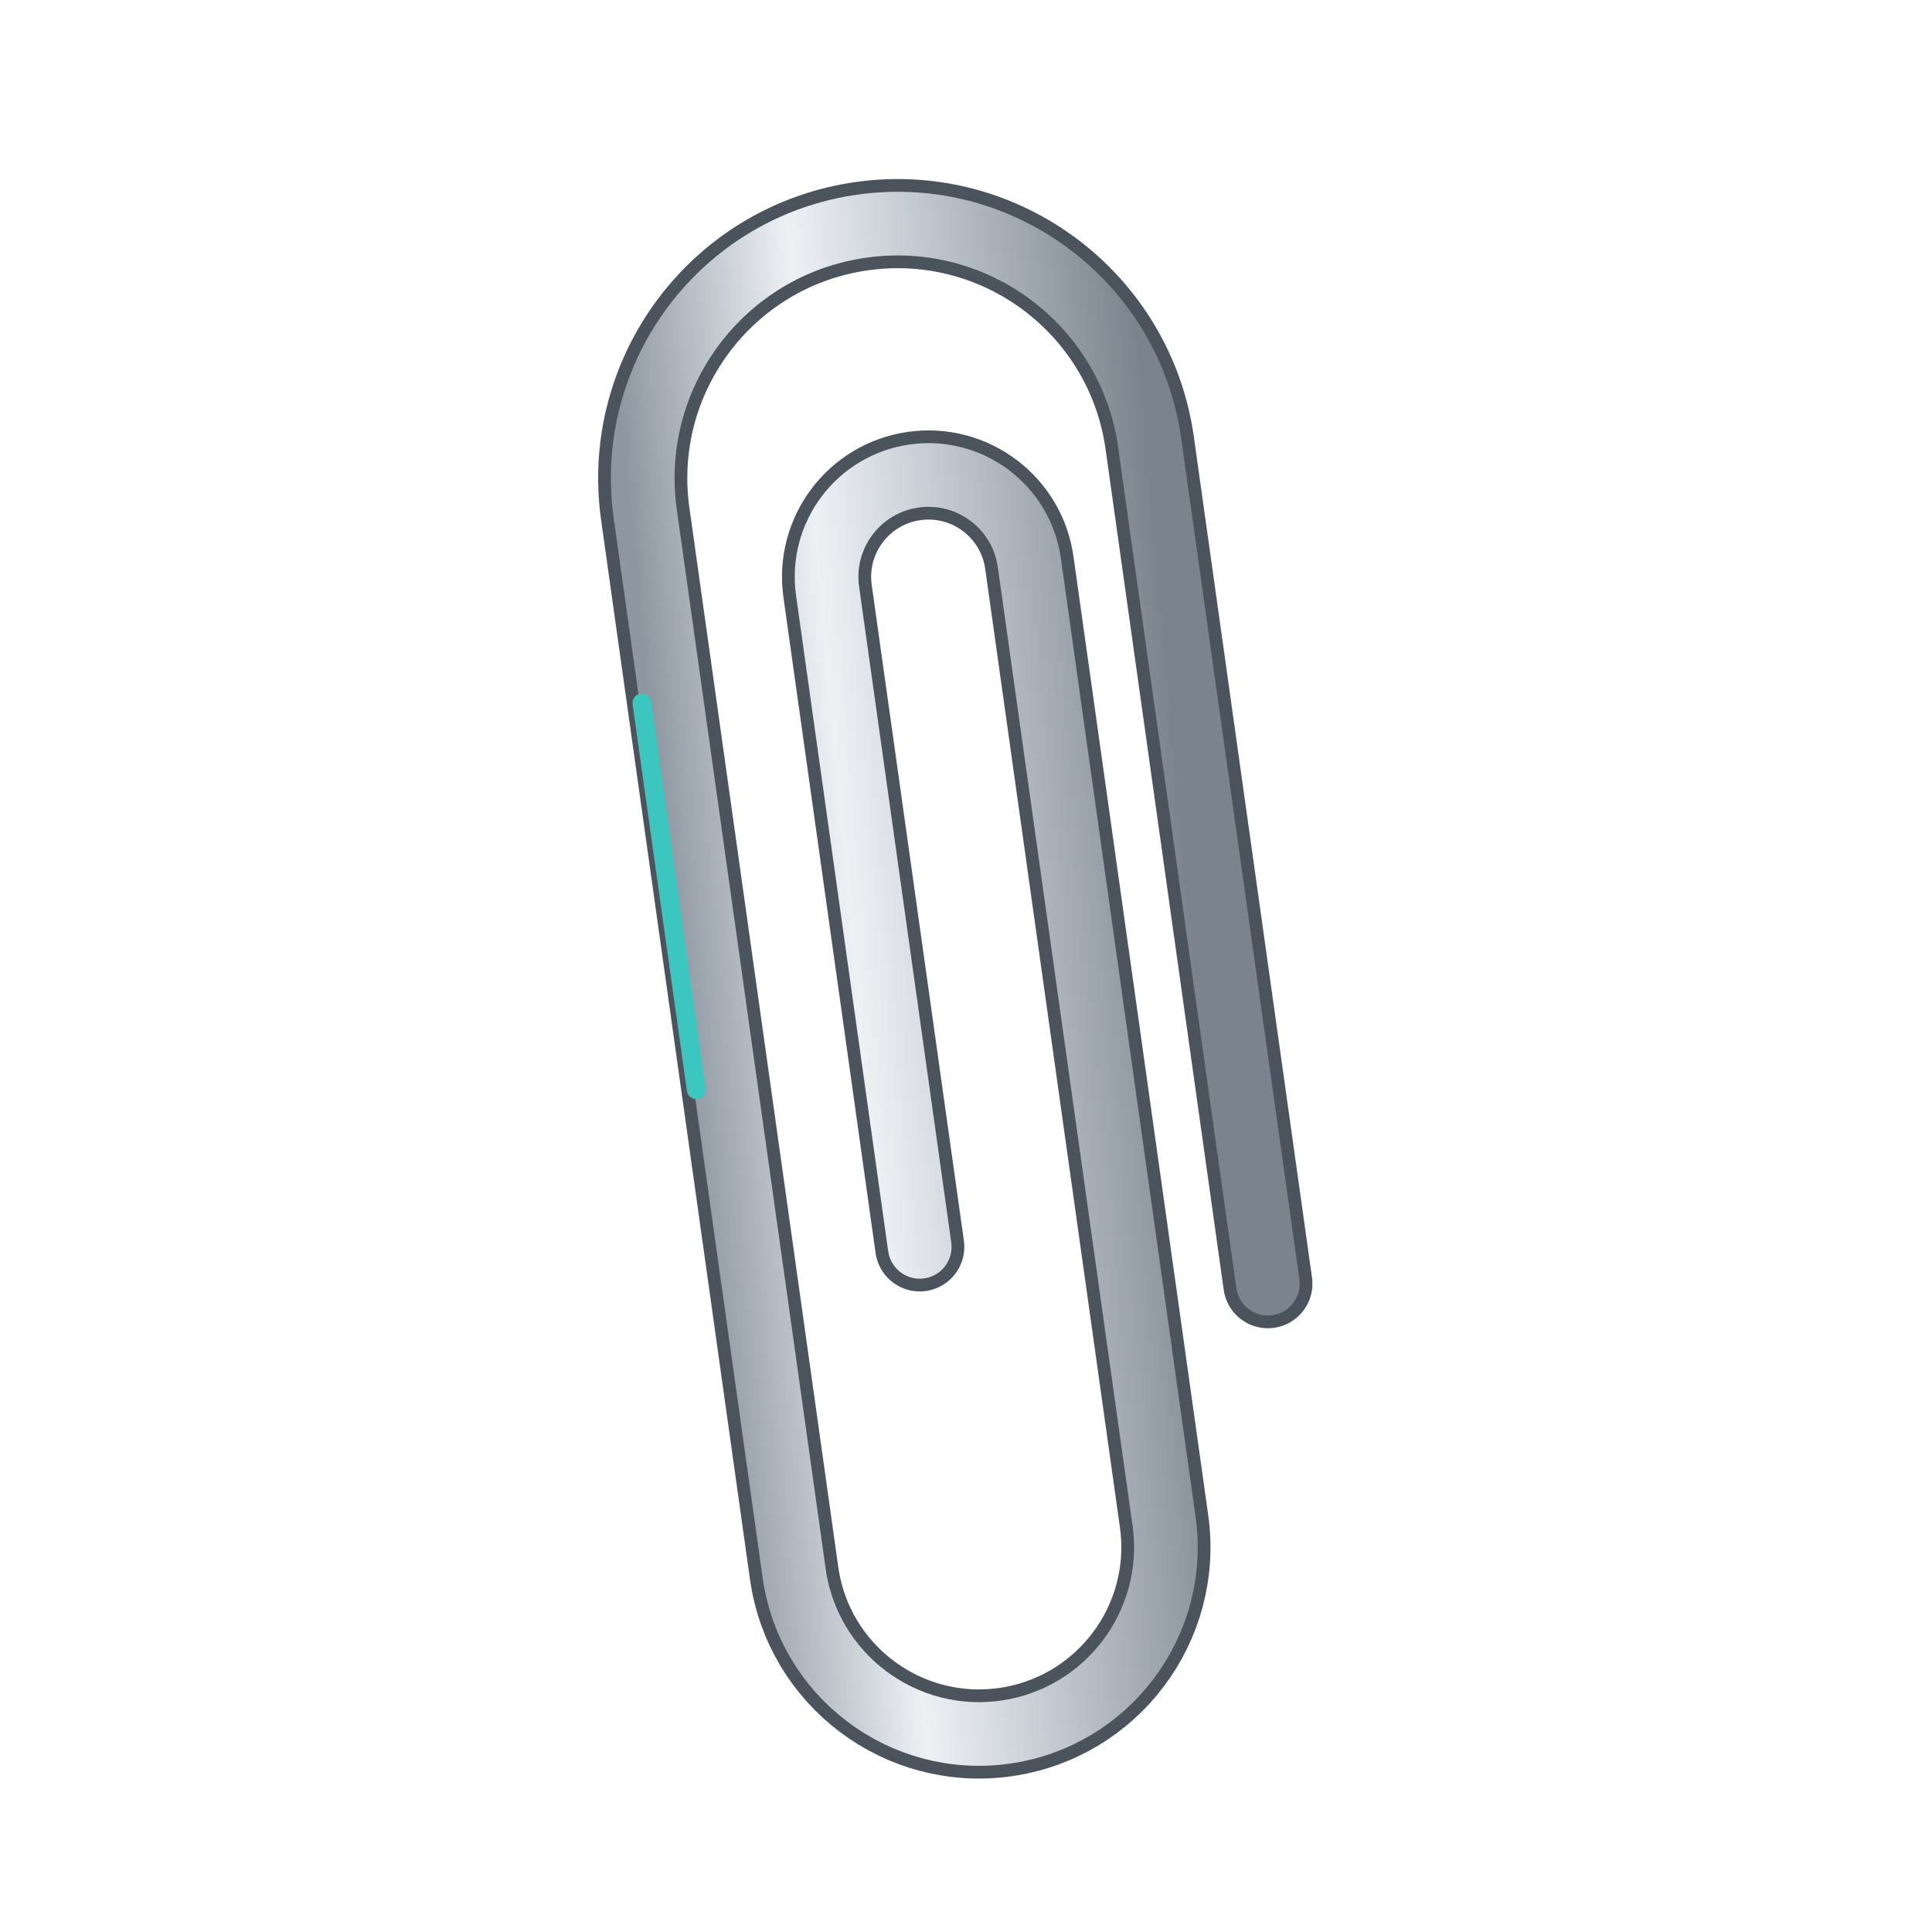
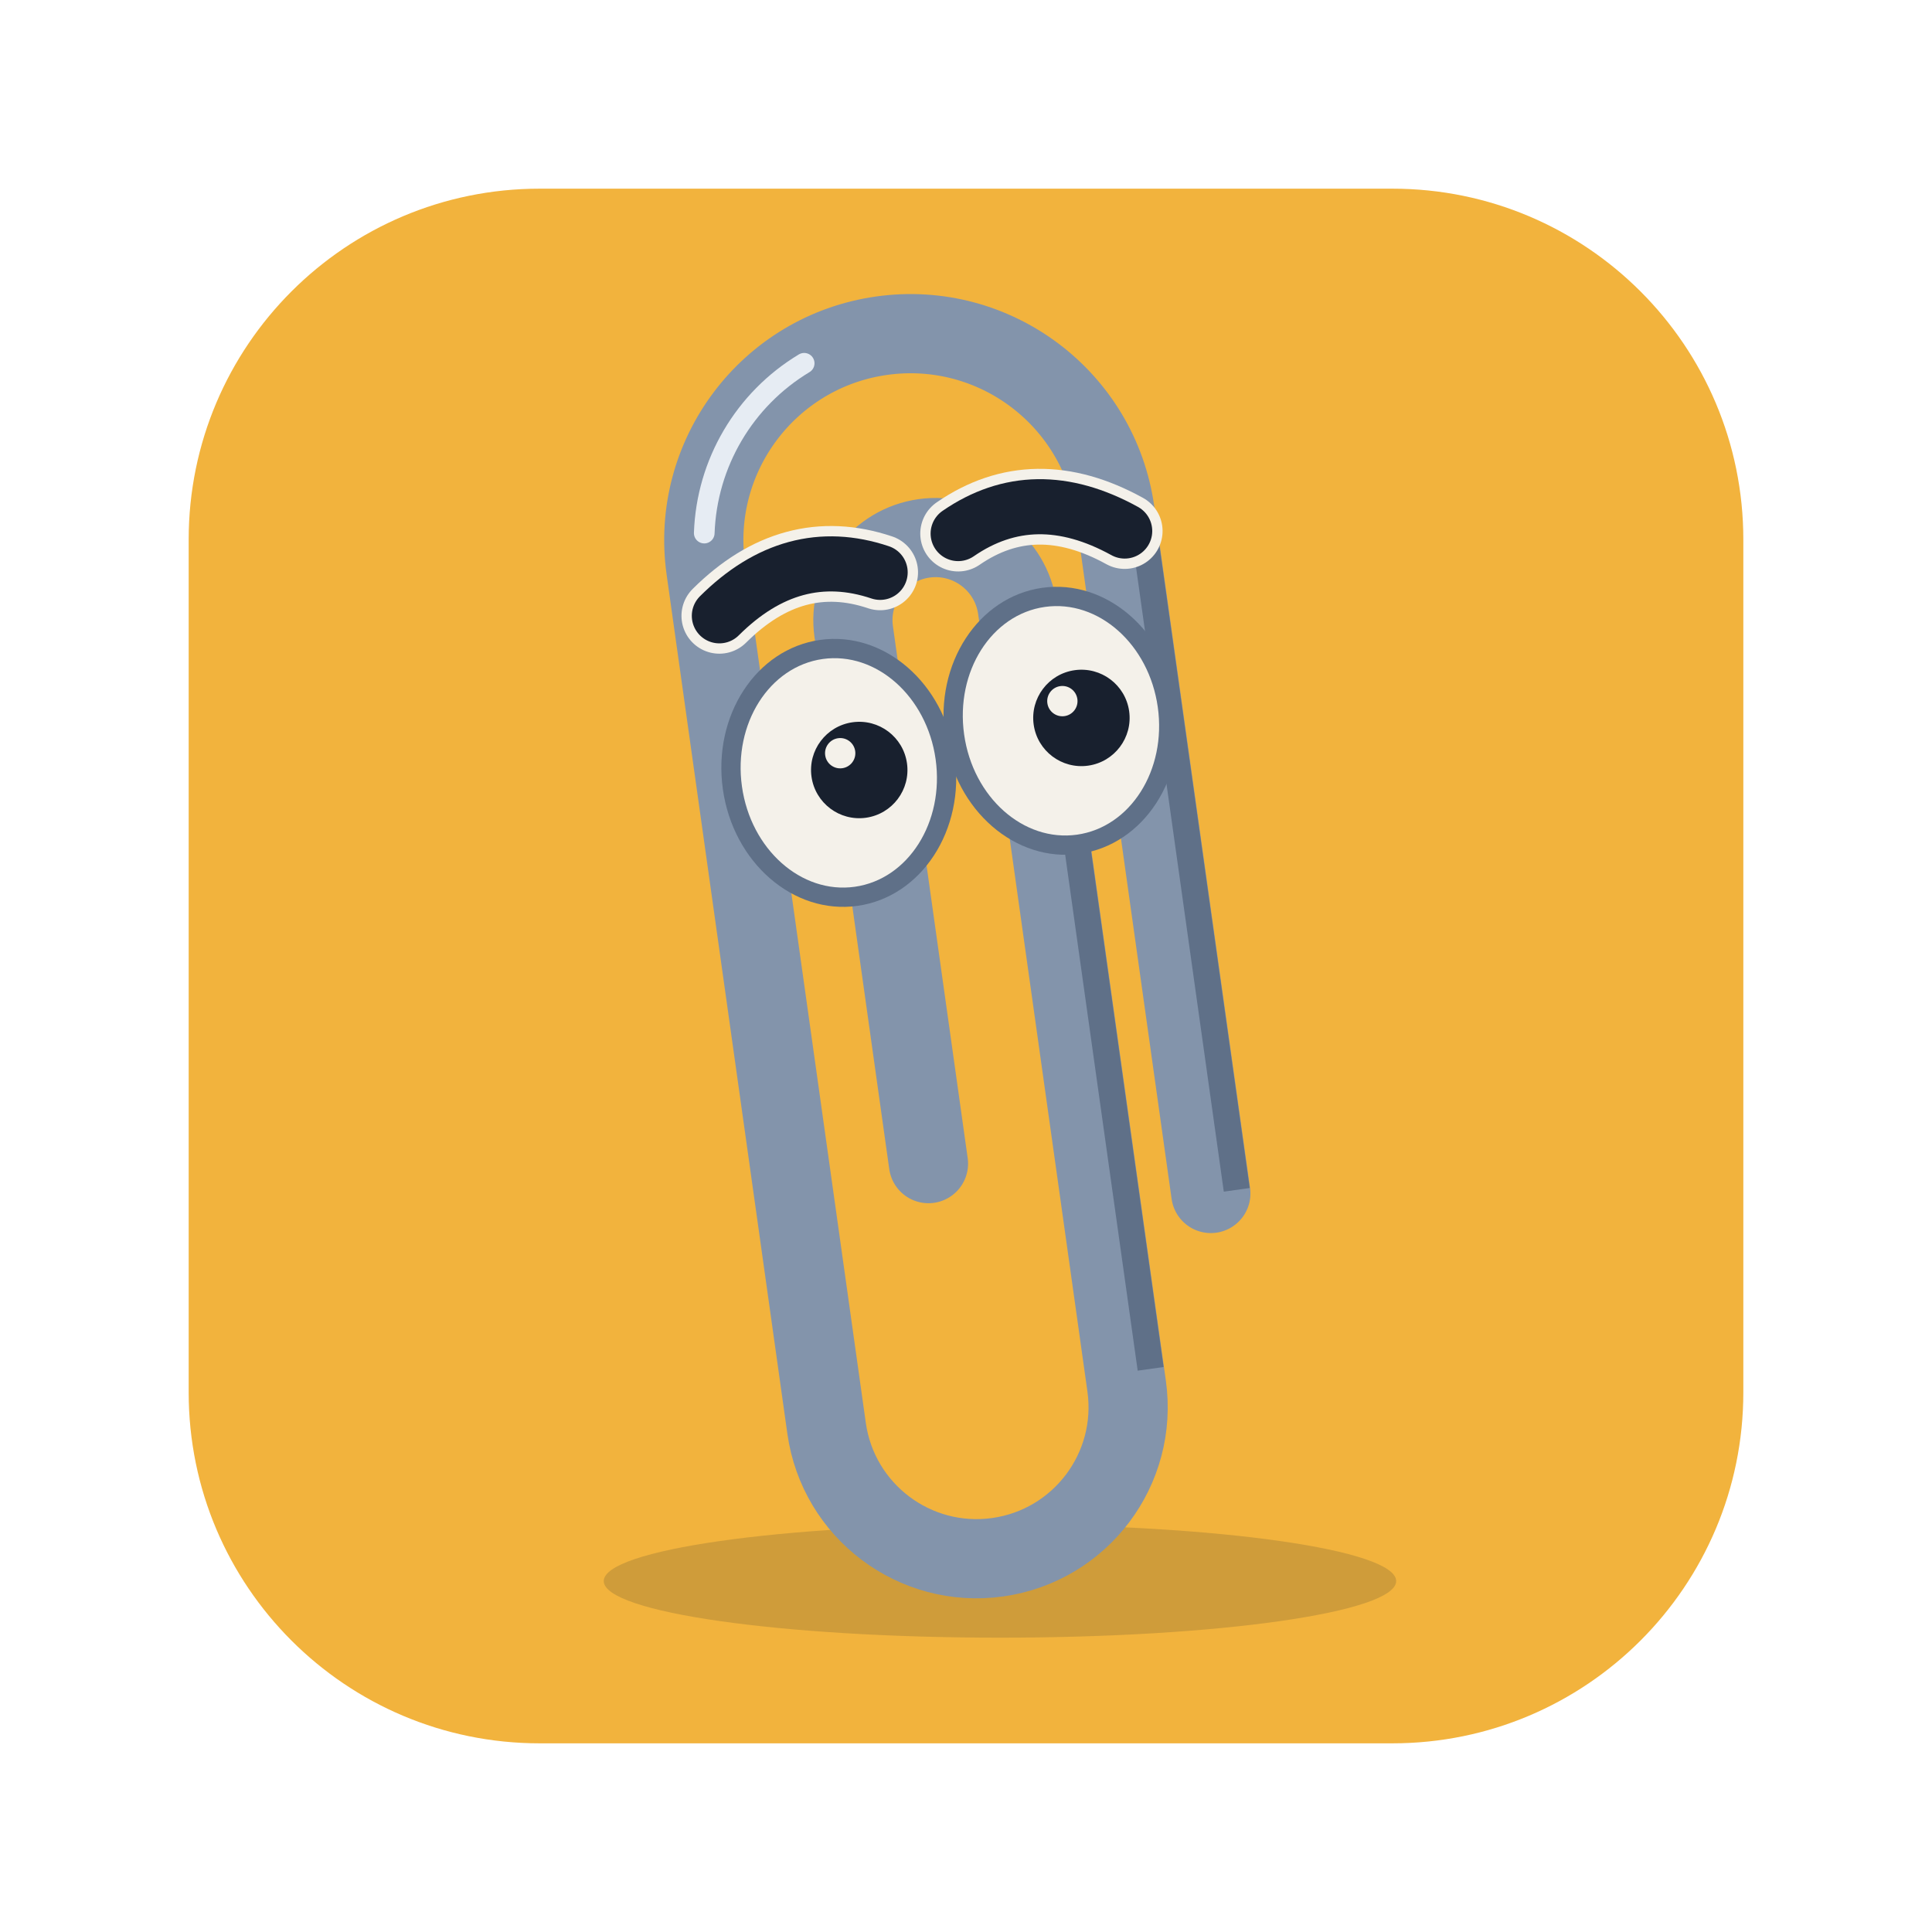
<svg xmlns="http://www.w3.org/2000/svg" width="1024" height="1024" viewBox="0 0 1024 1024">
-   <defs>
-     <linearGradient id="g" x1="0" y1="0" x2="1" y2="0.15">
-       <stop offset="0" stop-color="#8e97a1" />
-       <stop offset="0.35" stop-color="#eef1f4" />
-       <stop offset="0.6" stop-color="#c3c9d0" />
-       <stop offset="1" stop-color="#7b848e" />
-     </linearGradient>
-   </defs>
-   <g transform="translate(512 512) rotate(-8) scale(4.5) translate(-70 -108)">
-     <path d="M 60 140 L 60 62 A 12 12 0 0 1 84 62 L 84 176 A 22 22 0 0 1 40 176 L 40 50 A 30 30 0 0 1 100 50 L 100 150" fill="none" stroke="#4b535d" stroke-width="10.5" stroke-linecap="round" stroke-linejoin="round" />
-     <path d="M 60 140 L 60 62 A 12 12 0 0 1 84 62 L 84 176 A 22 22 0 0 1 40 176 L 40 50 A 30 30 0 0 1 100 50 L 100 150" fill="none" stroke="url(#g)" stroke-width="7.5" stroke-linecap="round" stroke-linejoin="round" />
-     <path d="M 36.5 72 L 36.5 118" stroke="#3cc6c0" stroke-width="2.2" stroke-linecap="round" />
+   <rect x="100" y="100" width="824" height="824" rx="186" fill="#F2B33D" />
+   <ellipse cx="530" cy="838" rx="210" ry="30" fill="#18202E" fill-opacity="0.16" />
+   <g transform="translate(512 496) rotate(-8) scale(3.65) translate(-70 -108)">
+     <path d="M 60 140 L 60 62 A 12 12 0 0 1 84 62 L 84 176 A 22 22 0 0 1 40 176 L 40 50 A 30 30 0 0 1 100 50 L 100 150" fill="none" stroke="#8394AB" stroke-width="11.5" stroke-linecap="round" stroke-linejoin="round" />
+     <g fill="none" stroke="#5F7088" stroke-width="3.8">
+       <path d="M 87.8 64 L 87.8 174" />
+       <path d="M 103.8 52 L 103.8 150" />
+     </g>
+     <path d="M 40.5 44.8 A 30 30 0 0 1 58.3 22.4" fill="none" stroke="#E6ECF3" stroke-width="3" stroke-linecap="round" />
+     <ellipse cx="55" cy="82" rx="17" ry="19.5" fill="#5F7088" />
+     <ellipse cx="88" cy="79" rx="17" ry="19.5" fill="#5F7088" />
+     <ellipse cx="55" cy="82" rx="14.2" ry="16.7" fill="#F4F1EA" />
+     <ellipse cx="88" cy="79" rx="14.2" ry="16.7" fill="#F4F1EA" />
+     <circle cx="58" cy="82" r="7" fill="#18202E" />
+     <circle cx="91" cy="79" r="7" fill="#18202E" />
+     <circle cx="55.6" cy="79.2" r="2.2" fill="#F4F1EA" />
+     <circle cx="88.6" cy="76.2" r="2.2" fill="#F4F1EA" />
+     <g fill="none" stroke-linecap="round">
+       <g stroke="#F4F1EA" stroke-width="11">
+         <path d="M 41 57 Q 53 48 65 54" />
+         <path d="M 77 50 Q 89 44 101 53" />
+       </g>
+       <g stroke="#18202E" stroke-width="8">
+         <path d="M 41 57 Q 53 48 65 54" />
+         <path d="M 77 50 Q 89 44 101 53" />
+       </g>
+     </g>
  </g>
</svg>
